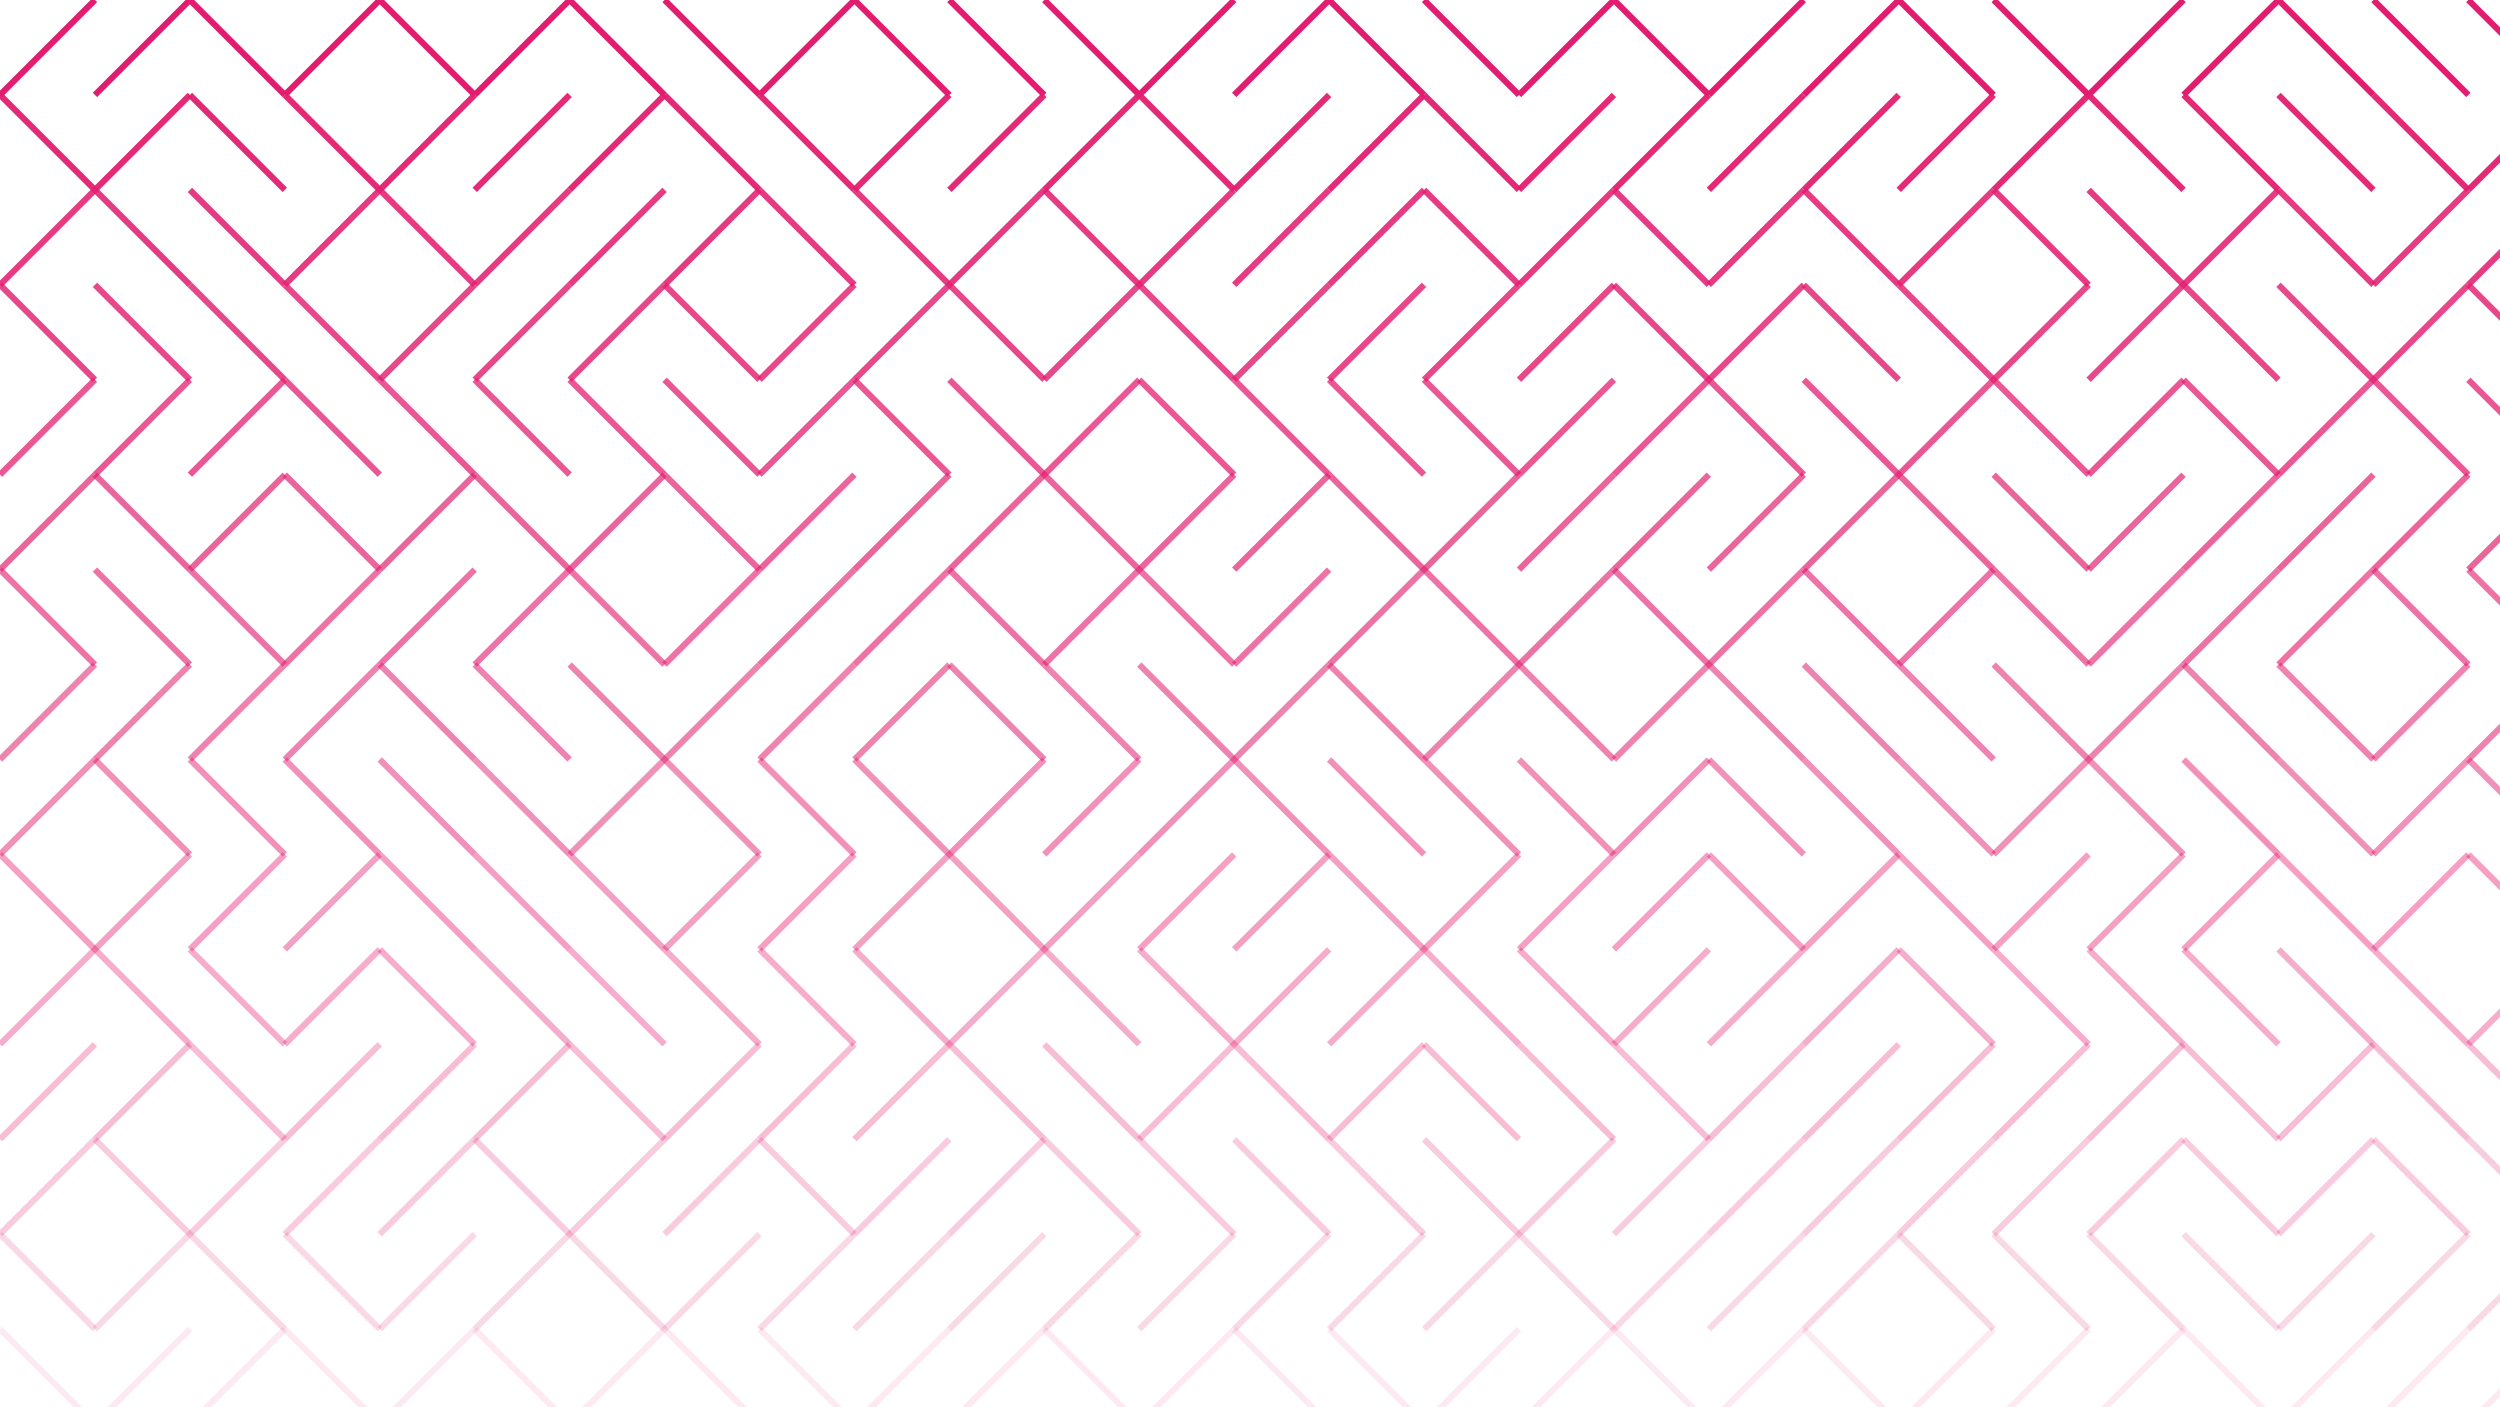
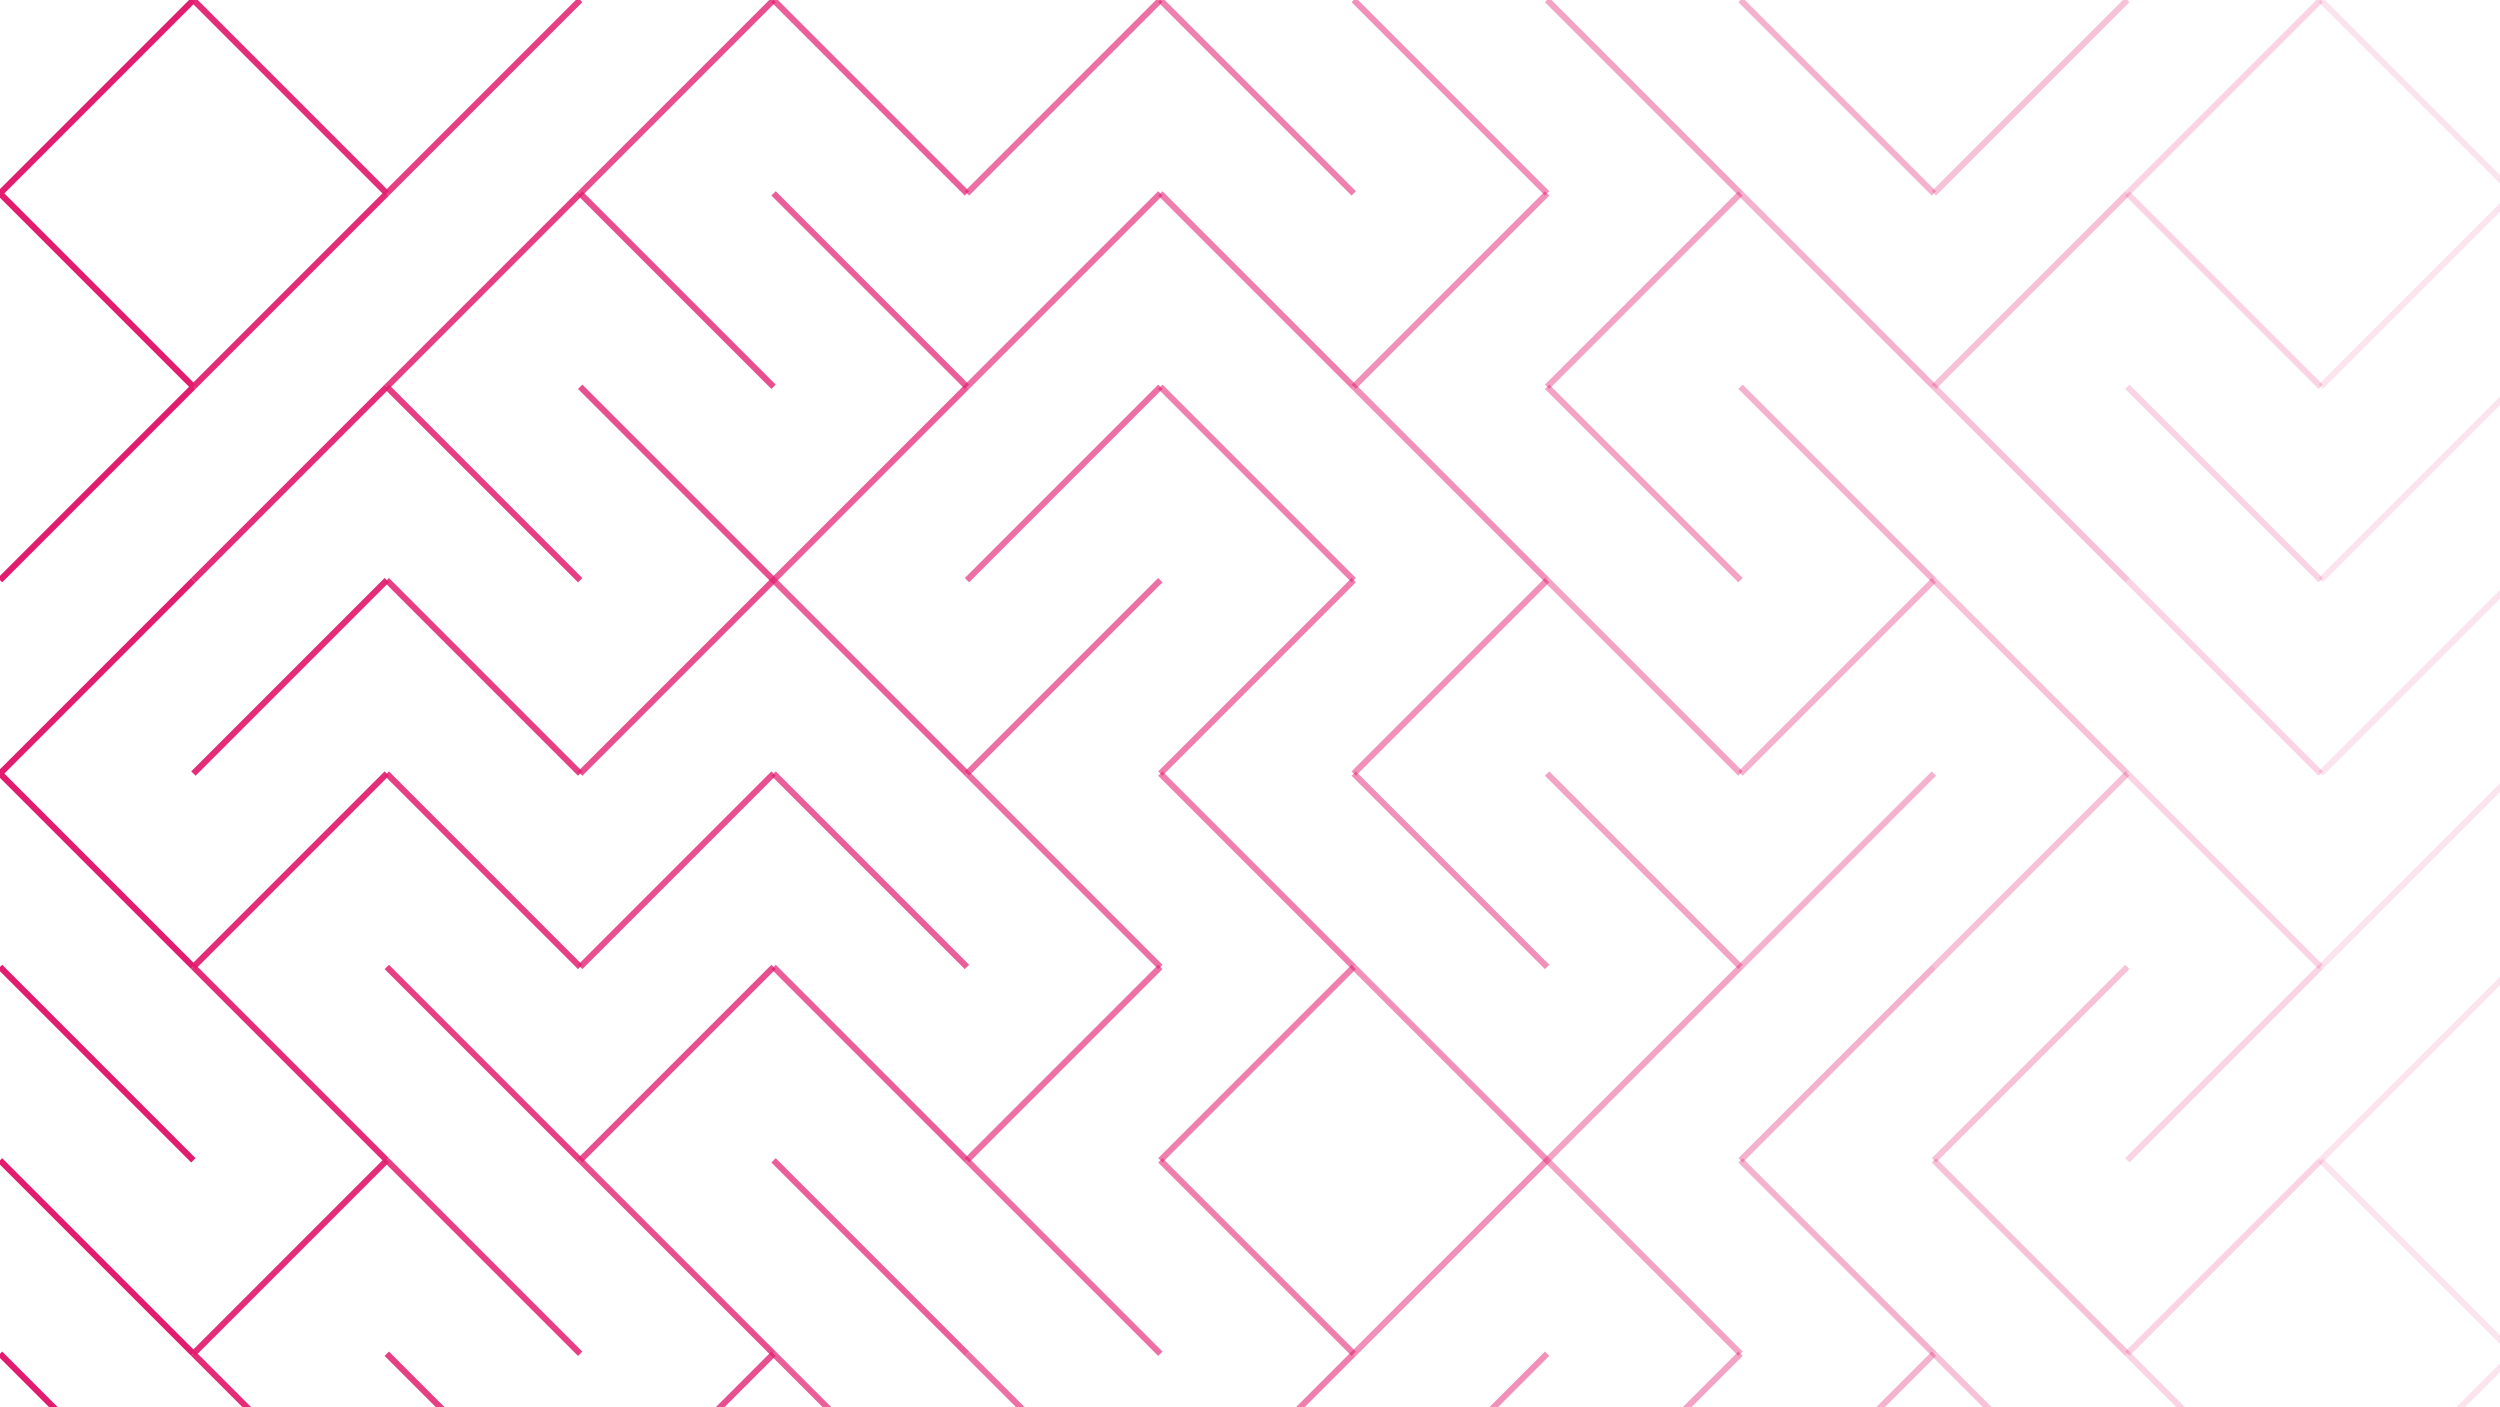
<svg xmlns="http://www.w3.org/2000/svg" version="1.1" viewBox="0 0 1422 800">
  <g stroke-width="3.5" stroke="hsl(335, 77%, 50%)" fill="none" stroke-linecap="butt">
-     <line x1="54" y1="0" x2="0" y2="54" opacity="1.00" />
-     <line x1="108" y1="0" x2="54" y2="54" opacity="1.00" />
-     <line x1="108" y1="0" x2="162" y2="54" opacity="1.00" />
-     <line x1="216" y1="0" x2="162" y2="54" opacity="1.00" />
-     <line x1="216" y1="0" x2="270" y2="54" opacity="1.00" />
-     <line x1="324" y1="0" x2="270" y2="54" opacity="1.00" />
-     <line x1="324" y1="0" x2="378" y2="54" opacity="1.00" />
-     <line x1="378" y1="0" x2="432" y2="54" opacity="1.00" />
-     <line x1="486" y1="0" x2="432" y2="54" opacity="1.00" />
-     <line x1="486" y1="0" x2="540" y2="54" opacity="1.00" />
-     <line x1="540" y1="0" x2="594" y2="54" opacity="1.00" />
-     <line x1="594" y1="0" x2="648" y2="54" opacity="1.00" />
-     <line x1="702" y1="0" x2="648" y2="54" opacity="1.00" />
-     <line x1="756" y1="0" x2="702" y2="54" opacity="1.00" />
-     <line x1="756" y1="0" x2="810" y2="54" opacity="1.00" />
-     <line x1="810" y1="0" x2="864" y2="54" opacity="1.00" />
-     <line x1="918" y1="0" x2="864" y2="54" opacity="1.00" />
-     <line x1="918" y1="0" x2="972" y2="54" opacity="1.00" />
-     <line x1="1026" y1="0" x2="972" y2="54" opacity="1.00" />
-     <line x1="1080" y1="0" x2="1026" y2="54" opacity="1.00" />
-     <line x1="1080" y1="0" x2="1134" y2="54" opacity="1.00" />
-     <line x1="1134" y1="0" x2="1188" y2="54" opacity="1.00" />
-     <line x1="1242" y1="0" x2="1188" y2="54" opacity="1.00" />
-     <line x1="1296" y1="0" x2="1242" y2="54" opacity="1.00" />
-     <line x1="1296" y1="0" x2="1350" y2="54" opacity="1.00" />
-     <line x1="1350" y1="0" x2="1404" y2="54" opacity="1.00" />
-     <line x1="1404" y1="0" x2="1458" y2="54" opacity="1.00" />
-     <line x1="0" y1="54" x2="54" y2="108" opacity="0.94" />
-     <line x1="108" y1="54" x2="54" y2="108" opacity="0.94" />
-     <line x1="108" y1="54" x2="162" y2="108" opacity="0.94" />
-     <line x1="162" y1="54" x2="216" y2="108" opacity="0.94" />
-     <line x1="270" y1="54" x2="216" y2="108" opacity="0.94" />
-     <line x1="324" y1="54" x2="270" y2="108" opacity="0.94" />
-     <line x1="378" y1="54" x2="324" y2="108" opacity="0.94" />
-     <line x1="378" y1="54" x2="432" y2="108" opacity="0.94" />
-     <line x1="432" y1="54" x2="486" y2="108" opacity="0.94" />
-     <line x1="540" y1="54" x2="486" y2="108" opacity="0.94" />
-     <line x1="594" y1="54" x2="540" y2="108" opacity="0.94" />
-     <line x1="648" y1="54" x2="594" y2="108" opacity="0.94" />
-     <line x1="648" y1="54" x2="702" y2="108" opacity="0.94" />
-     <line x1="756" y1="54" x2="702" y2="108" opacity="0.94" />
-     <line x1="810" y1="54" x2="756" y2="108" opacity="0.94" />
-     <line x1="810" y1="54" x2="864" y2="108" opacity="0.94" />
-     <line x1="918" y1="54" x2="864" y2="108" opacity="0.94" />
-     <line x1="972" y1="54" x2="918" y2="108" opacity="0.94" />
-     <line x1="1026" y1="54" x2="972" y2="108" opacity="0.94" />
-     <line x1="1080" y1="54" x2="1026" y2="108" opacity="0.94" />
-     <line x1="1134" y1="54" x2="1080" y2="108" opacity="0.94" />
-     <line x1="1188" y1="54" x2="1134" y2="108" opacity="0.94" />
-     <line x1="1188" y1="54" x2="1242" y2="108" opacity="0.94" />
-     <line x1="1242" y1="54" x2="1296" y2="108" opacity="0.94" />
-     <line x1="1296" y1="54" x2="1350" y2="108" opacity="0.94" />
-     <line x1="1350" y1="54" x2="1404" y2="108" opacity="0.94" />
-     <line x1="1458" y1="54" x2="1404" y2="108" opacity="0.94" />
-     <line x1="54" y1="108" x2="0" y2="162" opacity="0.87" />
-     <line x1="54" y1="108" x2="108" y2="162" opacity="0.87" />
-     <line x1="108" y1="108" x2="162" y2="162" opacity="0.87" />
-     <line x1="216" y1="108" x2="162" y2="162" opacity="0.87" />
-     <line x1="216" y1="108" x2="270" y2="162" opacity="0.87" />
-     <line x1="324" y1="108" x2="270" y2="162" opacity="0.87" />
-     <line x1="378" y1="108" x2="324" y2="162" opacity="0.87" />
-     <line x1="432" y1="108" x2="378" y2="162" opacity="0.87" />
-     <line x1="432" y1="108" x2="486" y2="162" opacity="0.87" />
-     <line x1="486" y1="108" x2="540" y2="162" opacity="0.87" />
-     <line x1="594" y1="108" x2="540" y2="162" opacity="0.87" />
-     <line x1="594" y1="108" x2="648" y2="162" opacity="0.87" />
-     <line x1="702" y1="108" x2="648" y2="162" opacity="0.87" />
-     <line x1="756" y1="108" x2="702" y2="162" opacity="0.87" />
-     <line x1="810" y1="108" x2="756" y2="162" opacity="0.87" />
-     <line x1="810" y1="108" x2="864" y2="162" opacity="0.87" />
-     <line x1="918" y1="108" x2="864" y2="162" opacity="0.87" />
-     <line x1="918" y1="108" x2="972" y2="162" opacity="0.87" />
-     <line x1="1026" y1="108" x2="972" y2="162" opacity="0.87" />
-     <line x1="1026" y1="108" x2="1080" y2="162" opacity="0.87" />
-     <line x1="1134" y1="108" x2="1080" y2="162" opacity="0.87" />
-     <line x1="1134" y1="108" x2="1188" y2="162" opacity="0.87" />
-     <line x1="1188" y1="108" x2="1242" y2="162" opacity="0.87" />
-     <line x1="1296" y1="108" x2="1242" y2="162" opacity="0.87" />
-     <line x1="1296" y1="108" x2="1350" y2="162" opacity="0.87" />
-     <line x1="1404" y1="108" x2="1350" y2="162" opacity="0.87" />
-     <line x1="1458" y1="108" x2="1404" y2="162" opacity="0.87" />
-     <line x1="0" y1="162" x2="54" y2="216" opacity="0.81" />
-     <line x1="54" y1="162" x2="108" y2="216" opacity="0.81" />
-     <line x1="108" y1="162" x2="162" y2="216" opacity="0.81" />
-     <line x1="162" y1="162" x2="216" y2="216" opacity="0.81" />
-     <line x1="270" y1="162" x2="216" y2="216" opacity="0.81" />
-     <line x1="324" y1="162" x2="270" y2="216" opacity="0.81" />
-     <line x1="378" y1="162" x2="324" y2="216" opacity="0.81" />
-     <line x1="378" y1="162" x2="432" y2="216" opacity="0.81" />
-     <line x1="486" y1="162" x2="432" y2="216" opacity="0.81" />
-     <line x1="540" y1="162" x2="486" y2="216" opacity="0.81" />
-     <line x1="540" y1="162" x2="594" y2="216" opacity="0.81" />
-     <line x1="648" y1="162" x2="594" y2="216" opacity="0.81" />
-     <line x1="648" y1="162" x2="702" y2="216" opacity="0.81" />
-     <line x1="756" y1="162" x2="702" y2="216" opacity="0.81" />
-     <line x1="810" y1="162" x2="756" y2="216" opacity="0.81" />
-     <line x1="864" y1="162" x2="810" y2="216" opacity="0.81" />
-     <line x1="918" y1="162" x2="864" y2="216" opacity="0.81" />
-     <line x1="918" y1="162" x2="972" y2="216" opacity="0.81" />
-     <line x1="1026" y1="162" x2="972" y2="216" opacity="0.81" />
-     <line x1="1026" y1="162" x2="1080" y2="216" opacity="0.81" />
-     <line x1="1080" y1="162" x2="1134" y2="216" opacity="0.81" />
-     <line x1="1188" y1="162" x2="1134" y2="216" opacity="0.81" />
-     <line x1="1242" y1="162" x2="1188" y2="216" opacity="0.81" />
-     <line x1="1242" y1="162" x2="1296" y2="216" opacity="0.81" />
-     <line x1="1296" y1="162" x2="1350" y2="216" opacity="0.81" />
-     <line x1="1404" y1="162" x2="1350" y2="216" opacity="0.81" />
-     <line x1="1404" y1="162" x2="1458" y2="216" opacity="0.81" />
-     <line x1="54" y1="216" x2="0" y2="270" opacity="0.74" />
-     <line x1="108" y1="216" x2="54" y2="270" opacity="0.74" />
-     <line x1="162" y1="216" x2="108" y2="270" opacity="0.74" />
-     <line x1="162" y1="216" x2="216" y2="270" opacity="0.74" />
-     <line x1="216" y1="216" x2="270" y2="270" opacity="0.74" />
-     <line x1="270" y1="216" x2="324" y2="270" opacity="0.74" />
-     <line x1="324" y1="216" x2="378" y2="270" opacity="0.74" />
-     <line x1="378" y1="216" x2="432" y2="270" opacity="0.74" />
-     <line x1="486" y1="216" x2="432" y2="270" opacity="0.74" />
-     <line x1="486" y1="216" x2="540" y2="270" opacity="0.74" />
-     <line x1="540" y1="216" x2="594" y2="270" opacity="0.74" />
-     <line x1="648" y1="216" x2="594" y2="270" opacity="0.74" />
-     <line x1="648" y1="216" x2="702" y2="270" opacity="0.74" />
-     <line x1="702" y1="216" x2="756" y2="270" opacity="0.74" />
-     <line x1="756" y1="216" x2="810" y2="270" opacity="0.74" />
-     <line x1="810" y1="216" x2="864" y2="270" opacity="0.74" />
-     <line x1="918" y1="216" x2="864" y2="270" opacity="0.74" />
-     <line x1="972" y1="216" x2="918" y2="270" opacity="0.74" />
-     <line x1="972" y1="216" x2="1026" y2="270" opacity="0.74" />
-     <line x1="1026" y1="216" x2="1080" y2="270" opacity="0.74" />
-     <line x1="1134" y1="216" x2="1080" y2="270" opacity="0.74" />
-     <line x1="1134" y1="216" x2="1188" y2="270" opacity="0.74" />
-     <line x1="1242" y1="216" x2="1188" y2="270" opacity="0.74" />
-     <line x1="1242" y1="216" x2="1296" y2="270" opacity="0.74" />
-     <line x1="1350" y1="216" x2="1296" y2="270" opacity="0.74" />
-     <line x1="1350" y1="216" x2="1404" y2="270" opacity="0.74" />
-     <line x1="1404" y1="216" x2="1458" y2="270" opacity="0.74" />
-     <line x1="54" y1="270" x2="0" y2="324" opacity="0.68" />
-     <line x1="54" y1="270" x2="108" y2="324" opacity="0.68" />
-     <line x1="162" y1="270" x2="108" y2="324" opacity="0.68" />
-     <line x1="162" y1="270" x2="216" y2="324" opacity="0.68" />
-     <line x1="270" y1="270" x2="216" y2="324" opacity="0.68" />
-     <line x1="270" y1="270" x2="324" y2="324" opacity="0.68" />
-     <line x1="378" y1="270" x2="324" y2="324" opacity="0.68" />
-     <line x1="378" y1="270" x2="432" y2="324" opacity="0.68" />
-     <line x1="486" y1="270" x2="432" y2="324" opacity="0.68" />
-     <line x1="540" y1="270" x2="486" y2="324" opacity="0.68" />
-     <line x1="594" y1="270" x2="540" y2="324" opacity="0.68" />
-     <line x1="594" y1="270" x2="648" y2="324" opacity="0.68" />
-     <line x1="702" y1="270" x2="648" y2="324" opacity="0.68" />
-     <line x1="756" y1="270" x2="702" y2="324" opacity="0.68" />
-     <line x1="756" y1="270" x2="810" y2="324" opacity="0.68" />
-     <line x1="864" y1="270" x2="810" y2="324" opacity="0.68" />
-     <line x1="918" y1="270" x2="864" y2="324" opacity="0.68" />
-     <line x1="972" y1="270" x2="918" y2="324" opacity="0.68" />
-     <line x1="1026" y1="270" x2="972" y2="324" opacity="0.68" />
-     <line x1="1080" y1="270" x2="1026" y2="324" opacity="0.68" />
-     <line x1="1080" y1="270" x2="1134" y2="324" opacity="0.68" />
-     <line x1="1134" y1="270" x2="1188" y2="324" opacity="0.68" />
-     <line x1="1242" y1="270" x2="1188" y2="324" opacity="0.68" />
-     <line x1="1296" y1="270" x2="1242" y2="324" opacity="0.68" />
-     <line x1="1350" y1="270" x2="1296" y2="324" opacity="0.68" />
-     <line x1="1404" y1="270" x2="1350" y2="324" opacity="0.68" />
-     <line x1="1458" y1="270" x2="1404" y2="324" opacity="0.68" />
-     <line x1="0" y1="324" x2="54" y2="378" opacity="0.62" />
-     <line x1="54" y1="324" x2="108" y2="378" opacity="0.62" />
-     <line x1="108" y1="324" x2="162" y2="378" opacity="0.62" />
-     <line x1="216" y1="324" x2="162" y2="378" opacity="0.62" />
-     <line x1="270" y1="324" x2="216" y2="378" opacity="0.62" />
-     <line x1="324" y1="324" x2="270" y2="378" opacity="0.62" />
-     <line x1="324" y1="324" x2="378" y2="378" opacity="0.62" />
-     <line x1="432" y1="324" x2="378" y2="378" opacity="0.62" />
-     <line x1="486" y1="324" x2="432" y2="378" opacity="0.62" />
-     <line x1="540" y1="324" x2="486" y2="378" opacity="0.62" />
-     <line x1="540" y1="324" x2="594" y2="378" opacity="0.62" />
-     <line x1="648" y1="324" x2="594" y2="378" opacity="0.62" />
-     <line x1="648" y1="324" x2="702" y2="378" opacity="0.62" />
-     <line x1="756" y1="324" x2="702" y2="378" opacity="0.62" />
-     <line x1="810" y1="324" x2="756" y2="378" opacity="0.62" />
-     <line x1="810" y1="324" x2="864" y2="378" opacity="0.62" />
-     <line x1="918" y1="324" x2="864" y2="378" opacity="0.62" />
-     <line x1="918" y1="324" x2="972" y2="378" opacity="0.62" />
-     <line x1="1026" y1="324" x2="972" y2="378" opacity="0.62" />
-     <line x1="1026" y1="324" x2="1080" y2="378" opacity="0.62" />
-     <line x1="1134" y1="324" x2="1080" y2="378" opacity="0.62" />
-     <line x1="1134" y1="324" x2="1188" y2="378" opacity="0.62" />
-     <line x1="1242" y1="324" x2="1188" y2="378" opacity="0.62" />
-     <line x1="1296" y1="324" x2="1242" y2="378" opacity="0.62" />
-     <line x1="1350" y1="324" x2="1296" y2="378" opacity="0.62" />
-     <line x1="1350" y1="324" x2="1404" y2="378" opacity="0.62" />
-     <line x1="1404" y1="324" x2="1458" y2="378" opacity="0.62" />
-     <line x1="54" y1="378" x2="0" y2="432" opacity="0.55" />
-     <line x1="108" y1="378" x2="54" y2="432" opacity="0.55" />
-     <line x1="162" y1="378" x2="108" y2="432" opacity="0.55" />
-     <line x1="216" y1="378" x2="162" y2="432" opacity="0.55" />
-     <line x1="216" y1="378" x2="270" y2="432" opacity="0.55" />
-     <line x1="270" y1="378" x2="324" y2="432" opacity="0.55" />
-     <line x1="324" y1="378" x2="378" y2="432" opacity="0.55" />
-     <line x1="432" y1="378" x2="378" y2="432" opacity="0.55" />
-     <line x1="486" y1="378" x2="432" y2="432" opacity="0.55" />
-     <line x1="540" y1="378" x2="486" y2="432" opacity="0.55" />
-     <line x1="540" y1="378" x2="594" y2="432" opacity="0.55" />
-     <line x1="594" y1="378" x2="648" y2="432" opacity="0.55" />
-     <line x1="648" y1="378" x2="702" y2="432" opacity="0.55" />
-     <line x1="756" y1="378" x2="702" y2="432" opacity="0.55" />
-     <line x1="756" y1="378" x2="810" y2="432" opacity="0.55" />
-     <line x1="864" y1="378" x2="810" y2="432" opacity="0.55" />
-     <line x1="864" y1="378" x2="918" y2="432" opacity="0.55" />
-     <line x1="972" y1="378" x2="918" y2="432" opacity="0.55" />
-     <line x1="972" y1="378" x2="1026" y2="432" opacity="0.55" />
-     <line x1="1026" y1="378" x2="1080" y2="432" opacity="0.55" />
-     <line x1="1080" y1="378" x2="1134" y2="432" opacity="0.55" />
-     <line x1="1134" y1="378" x2="1188" y2="432" opacity="0.55" />
-     <line x1="1242" y1="378" x2="1188" y2="432" opacity="0.55" />
-     <line x1="1242" y1="378" x2="1296" y2="432" opacity="0.55" />
-     <line x1="1296" y1="378" x2="1350" y2="432" opacity="0.55" />
-     <line x1="1404" y1="378" x2="1350" y2="432" opacity="0.55" />
-     <line x1="1458" y1="378" x2="1404" y2="432" opacity="0.55" />
-     <line x1="54" y1="432" x2="0" y2="486" opacity="0.49" />
-     <line x1="54" y1="432" x2="108" y2="486" opacity="0.49" />
-     <line x1="108" y1="432" x2="162" y2="486" opacity="0.49" />
-     <line x1="162" y1="432" x2="216" y2="486" opacity="0.49" />
-     <line x1="216" y1="432" x2="270" y2="486" opacity="0.49" />
-     <line x1="270" y1="432" x2="324" y2="486" opacity="0.49" />
-     <line x1="378" y1="432" x2="324" y2="486" opacity="0.49" />
-     <line x1="378" y1="432" x2="432" y2="486" opacity="0.49" />
-     <line x1="432" y1="432" x2="486" y2="486" opacity="0.49" />
-     <line x1="486" y1="432" x2="540" y2="486" opacity="0.49" />
-     <line x1="594" y1="432" x2="540" y2="486" opacity="0.49" />
-     <line x1="648" y1="432" x2="594" y2="486" opacity="0.49" />
-     <line x1="702" y1="432" x2="648" y2="486" opacity="0.49" />
-     <line x1="702" y1="432" x2="756" y2="486" opacity="0.49" />
-     <line x1="756" y1="432" x2="810" y2="486" opacity="0.49" />
-     <line x1="810" y1="432" x2="864" y2="486" opacity="0.49" />
-     <line x1="864" y1="432" x2="918" y2="486" opacity="0.49" />
-     <line x1="972" y1="432" x2="918" y2="486" opacity="0.49" />
-     <line x1="972" y1="432" x2="1026" y2="486" opacity="0.49" />
-     <line x1="1026" y1="432" x2="1080" y2="486" opacity="0.49" />
-     <line x1="1080" y1="432" x2="1134" y2="486" opacity="0.49" />
-     <line x1="1188" y1="432" x2="1134" y2="486" opacity="0.49" />
-     <line x1="1188" y1="432" x2="1242" y2="486" opacity="0.49" />
-     <line x1="1242" y1="432" x2="1296" y2="486" opacity="0.49" />
-     <line x1="1296" y1="432" x2="1350" y2="486" opacity="0.49" />
-     <line x1="1404" y1="432" x2="1350" y2="486" opacity="0.49" />
-     <line x1="1404" y1="432" x2="1458" y2="486" opacity="0.49" />
-     <line x1="0" y1="486" x2="54" y2="540" opacity="0.42" />
-     <line x1="108" y1="486" x2="54" y2="540" opacity="0.42" />
-     <line x1="162" y1="486" x2="108" y2="540" opacity="0.42" />
-     <line x1="216" y1="486" x2="162" y2="540" opacity="0.42" />
-     <line x1="216" y1="486" x2="270" y2="540" opacity="0.42" />
-     <line x1="270" y1="486" x2="324" y2="540" opacity="0.42" />
-     <line x1="324" y1="486" x2="378" y2="540" opacity="0.42" />
-     <line x1="432" y1="486" x2="378" y2="540" opacity="0.42" />
-     <line x1="486" y1="486" x2="432" y2="540" opacity="0.42" />
-     <line x1="540" y1="486" x2="486" y2="540" opacity="0.42" />
-     <line x1="540" y1="486" x2="594" y2="540" opacity="0.42" />
-     <line x1="648" y1="486" x2="594" y2="540" opacity="0.42" />
-     <line x1="702" y1="486" x2="648" y2="540" opacity="0.42" />
-     <line x1="756" y1="486" x2="702" y2="540" opacity="0.42" />
-     <line x1="756" y1="486" x2="810" y2="540" opacity="0.42" />
-     <line x1="864" y1="486" x2="810" y2="540" opacity="0.42" />
-     <line x1="918" y1="486" x2="864" y2="540" opacity="0.42" />
-     <line x1="972" y1="486" x2="918" y2="540" opacity="0.42" />
-     <line x1="972" y1="486" x2="1026" y2="540" opacity="0.42" />
-     <line x1="1080" y1="486" x2="1026" y2="540" opacity="0.42" />
-     <line x1="1080" y1="486" x2="1134" y2="540" opacity="0.42" />
-     <line x1="1188" y1="486" x2="1134" y2="540" opacity="0.42" />
-     <line x1="1242" y1="486" x2="1188" y2="540" opacity="0.42" />
-     <line x1="1296" y1="486" x2="1242" y2="540" opacity="0.42" />
-     <line x1="1296" y1="486" x2="1350" y2="540" opacity="0.42" />
-     <line x1="1404" y1="486" x2="1350" y2="540" opacity="0.42" />
-     <line x1="1404" y1="486" x2="1458" y2="540" opacity="0.42" />
-     <line x1="54" y1="540" x2="0" y2="594" opacity="0.36" />
-     <line x1="54" y1="540" x2="108" y2="594" opacity="0.36" />
-     <line x1="108" y1="540" x2="162" y2="594" opacity="0.36" />
-     <line x1="216" y1="540" x2="162" y2="594" opacity="0.36" />
-     <line x1="216" y1="540" x2="270" y2="594" opacity="0.36" />
-     <line x1="270" y1="540" x2="324" y2="594" opacity="0.36" />
-     <line x1="324" y1="540" x2="378" y2="594" opacity="0.36" />
-     <line x1="378" y1="540" x2="432" y2="594" opacity="0.36" />
-     <line x1="432" y1="540" x2="486" y2="594" opacity="0.36" />
-     <line x1="486" y1="540" x2="540" y2="594" opacity="0.36" />
-     <line x1="594" y1="540" x2="540" y2="594" opacity="0.36" />
-     <line x1="594" y1="540" x2="648" y2="594" opacity="0.36" />
-     <line x1="648" y1="540" x2="702" y2="594" opacity="0.36" />
-     <line x1="756" y1="540" x2="702" y2="594" opacity="0.36" />
-     <line x1="810" y1="540" x2="756" y2="594" opacity="0.36" />
-     <line x1="810" y1="540" x2="864" y2="594" opacity="0.36" />
-     <line x1="864" y1="540" x2="918" y2="594" opacity="0.36" />
-     <line x1="972" y1="540" x2="918" y2="594" opacity="0.36" />
-     <line x1="1026" y1="540" x2="972" y2="594" opacity="0.36" />
-     <line x1="1080" y1="540" x2="1026" y2="594" opacity="0.36" />
-     <line x1="1080" y1="540" x2="1134" y2="594" opacity="0.36" />
-     <line x1="1134" y1="540" x2="1188" y2="594" opacity="0.36" />
-     <line x1="1188" y1="540" x2="1242" y2="594" opacity="0.36" />
-     <line x1="1242" y1="540" x2="1296" y2="594" opacity="0.36" />
-     <line x1="1296" y1="540" x2="1350" y2="594" opacity="0.36" />
-     <line x1="1350" y1="540" x2="1404" y2="594" opacity="0.36" />
-     <line x1="1458" y1="540" x2="1404" y2="594" opacity="0.36" />
-     <line x1="54" y1="594" x2="0" y2="648" opacity="0.29" />
-     <line x1="108" y1="594" x2="54" y2="648" opacity="0.29" />
-     <line x1="108" y1="594" x2="162" y2="648" opacity="0.29" />
-     <line x1="216" y1="594" x2="162" y2="648" opacity="0.29" />
-     <line x1="270" y1="594" x2="216" y2="648" opacity="0.29" />
-     <line x1="324" y1="594" x2="270" y2="648" opacity="0.29" />
-     <line x1="324" y1="594" x2="378" y2="648" opacity="0.29" />
-     <line x1="432" y1="594" x2="378" y2="648" opacity="0.29" />
-     <line x1="486" y1="594" x2="432" y2="648" opacity="0.29" />
-     <line x1="540" y1="594" x2="486" y2="648" opacity="0.29" />
-     <line x1="540" y1="594" x2="594" y2="648" opacity="0.29" />
-     <line x1="594" y1="594" x2="648" y2="648" opacity="0.29" />
-     <line x1="702" y1="594" x2="648" y2="648" opacity="0.29" />
-     <line x1="702" y1="594" x2="756" y2="648" opacity="0.29" />
-     <line x1="810" y1="594" x2="756" y2="648" opacity="0.29" />
-     <line x1="810" y1="594" x2="864" y2="648" opacity="0.29" />
-     <line x1="864" y1="594" x2="918" y2="648" opacity="0.29" />
-     <line x1="918" y1="594" x2="972" y2="648" opacity="0.29" />
-     <line x1="1026" y1="594" x2="972" y2="648" opacity="0.29" />
-     <line x1="1080" y1="594" x2="1026" y2="648" opacity="0.29" />
-     <line x1="1134" y1="594" x2="1080" y2="648" opacity="0.29" />
-     <line x1="1188" y1="594" x2="1134" y2="648" opacity="0.29" />
-     <line x1="1242" y1="594" x2="1188" y2="648" opacity="0.29" />
-     <line x1="1242" y1="594" x2="1296" y2="648" opacity="0.29" />
-     <line x1="1350" y1="594" x2="1296" y2="648" opacity="0.29" />
-     <line x1="1350" y1="594" x2="1404" y2="648" opacity="0.29" />
-     <line x1="1404" y1="594" x2="1458" y2="648" opacity="0.29" />
-     <line x1="54" y1="648" x2="0" y2="702" opacity="0.23" />
-     <line x1="54" y1="648" x2="108" y2="702" opacity="0.23" />
-     <line x1="162" y1="648" x2="108" y2="702" opacity="0.23" />
-     <line x1="216" y1="648" x2="162" y2="702" opacity="0.23" />
-     <line x1="270" y1="648" x2="216" y2="702" opacity="0.23" />
-     <line x1="270" y1="648" x2="324" y2="702" opacity="0.23" />
-     <line x1="378" y1="648" x2="324" y2="702" opacity="0.23" />
-     <line x1="432" y1="648" x2="378" y2="702" opacity="0.23" />
-     <line x1="432" y1="648" x2="486" y2="702" opacity="0.23" />
-     <line x1="540" y1="648" x2="486" y2="702" opacity="0.23" />
-     <line x1="594" y1="648" x2="540" y2="702" opacity="0.23" />
-     <line x1="594" y1="648" x2="648" y2="702" opacity="0.23" />
-     <line x1="648" y1="648" x2="702" y2="702" opacity="0.23" />
-     <line x1="702" y1="648" x2="756" y2="702" opacity="0.23" />
-     <line x1="756" y1="648" x2="810" y2="702" opacity="0.23" />
-     <line x1="810" y1="648" x2="864" y2="702" opacity="0.23" />
-     <line x1="918" y1="648" x2="864" y2="702" opacity="0.23" />
-     <line x1="972" y1="648" x2="918" y2="702" opacity="0.23" />
-     <line x1="1026" y1="648" x2="972" y2="702" opacity="0.23" />
-     <line x1="1080" y1="648" x2="1026" y2="702" opacity="0.23" />
-     <line x1="1134" y1="648" x2="1080" y2="702" opacity="0.23" />
-     <line x1="1188" y1="648" x2="1134" y2="702" opacity="0.23" />
-     <line x1="1242" y1="648" x2="1188" y2="702" opacity="0.23" />
-     <line x1="1242" y1="648" x2="1296" y2="702" opacity="0.23" />
-     <line x1="1350" y1="648" x2="1296" y2="702" opacity="0.23" />
-     <line x1="1350" y1="648" x2="1404" y2="702" opacity="0.23" />
-     <line x1="1404" y1="648" x2="1458" y2="702" opacity="0.23" />
-     <line x1="0" y1="702" x2="54" y2="756" opacity="0.17" />
-     <line x1="108" y1="702" x2="54" y2="756" opacity="0.17" />
-     <line x1="108" y1="702" x2="162" y2="756" opacity="0.17" />
-     <line x1="162" y1="702" x2="216" y2="756" opacity="0.17" />
-     <line x1="270" y1="702" x2="216" y2="756" opacity="0.17" />
-     <line x1="324" y1="702" x2="270" y2="756" opacity="0.17" />
-     <line x1="324" y1="702" x2="378" y2="756" opacity="0.17" />
-     <line x1="432" y1="702" x2="378" y2="756" opacity="0.17" />
-     <line x1="486" y1="702" x2="432" y2="756" opacity="0.17" />
-     <line x1="540" y1="702" x2="486" y2="756" opacity="0.17" />
-     <line x1="594" y1="702" x2="540" y2="756" opacity="0.17" />
-     <line x1="648" y1="702" x2="594" y2="756" opacity="0.17" />
-     <line x1="702" y1="702" x2="648" y2="756" opacity="0.17" />
-     <line x1="756" y1="702" x2="702" y2="756" opacity="0.17" />
-     <line x1="810" y1="702" x2="756" y2="756" opacity="0.17" />
-     <line x1="864" y1="702" x2="810" y2="756" opacity="0.17" />
-     <line x1="864" y1="702" x2="918" y2="756" opacity="0.17" />
-     <line x1="972" y1="702" x2="918" y2="756" opacity="0.17" />
-     <line x1="1026" y1="702" x2="972" y2="756" opacity="0.17" />
-     <line x1="1080" y1="702" x2="1026" y2="756" opacity="0.17" />
-     <line x1="1080" y1="702" x2="1134" y2="756" opacity="0.17" />
-     <line x1="1134" y1="702" x2="1188" y2="756" opacity="0.17" />
-     <line x1="1188" y1="702" x2="1242" y2="756" opacity="0.17" />
-     <line x1="1242" y1="702" x2="1296" y2="756" opacity="0.17" />
-     <line x1="1350" y1="702" x2="1296" y2="756" opacity="0.17" />
-     <line x1="1404" y1="702" x2="1350" y2="756" opacity="0.17" />
-     <line x1="1458" y1="702" x2="1404" y2="756" opacity="0.17" />
-     <line x1="0" y1="756" x2="54" y2="810" opacity="0.10" />
-     <line x1="108" y1="756" x2="54" y2="810" opacity="0.10" />
-     <line x1="162" y1="756" x2="108" y2="810" opacity="0.10" />
-     <line x1="162" y1="756" x2="216" y2="810" opacity="0.10" />
-     <line x1="270" y1="756" x2="216" y2="810" opacity="0.10" />
-     <line x1="270" y1="756" x2="324" y2="810" opacity="0.10" />
-     <line x1="378" y1="756" x2="324" y2="810" opacity="0.10" />
-     <line x1="378" y1="756" x2="432" y2="810" opacity="0.10" />
-     <line x1="432" y1="756" x2="486" y2="810" opacity="0.10" />
-     <line x1="540" y1="756" x2="486" y2="810" opacity="0.10" />
-     <line x1="594" y1="756" x2="540" y2="810" opacity="0.10" />
-     <line x1="594" y1="756" x2="648" y2="810" opacity="0.10" />
-     <line x1="702" y1="756" x2="648" y2="810" opacity="0.10" />
-     <line x1="702" y1="756" x2="756" y2="810" opacity="0.10" />
-     <line x1="756" y1="756" x2="810" y2="810" opacity="0.10" />
-     <line x1="864" y1="756" x2="810" y2="810" opacity="0.10" />
-     <line x1="918" y1="756" x2="864" y2="810" opacity="0.10" />
-     <line x1="918" y1="756" x2="972" y2="810" opacity="0.10" />
-     <line x1="1026" y1="756" x2="972" y2="810" opacity="0.10" />
-     <line x1="1026" y1="756" x2="1080" y2="810" opacity="0.10" />
-     <line x1="1134" y1="756" x2="1080" y2="810" opacity="0.10" />
-     <line x1="1188" y1="756" x2="1134" y2="810" opacity="0.10" />
-     <line x1="1242" y1="756" x2="1188" y2="810" opacity="0.10" />
-     <line x1="1242" y1="756" x2="1296" y2="810" opacity="0.10" />
-     <line x1="1350" y1="756" x2="1296" y2="810" opacity="0.10" />
-     <line x1="1404" y1="756" x2="1350" y2="810" opacity="0.10" />
-     <line x1="1458" y1="756" x2="1404" y2="810" opacity="0.10" />
+     <line x1="110" y1="0" x2="0" y2="110" opacity="1.00" />
+     <line x1="110" y1="0" x2="220" y2="110" opacity="0.93" />
+     <line x1="330" y1="0" x2="220" y2="110" opacity="0.85" />
+     <line x1="440" y1="0" x2="330" y2="110" opacity="0.78" />
+     <line x1="440" y1="0" x2="550" y2="110" opacity="0.71" />
+     <line x1="660" y1="0" x2="550" y2="110" opacity="0.63" />
+     <line x1="660" y1="0" x2="770" y2="110" opacity="0.56" />
+     <line x1="770" y1="0" x2="880" y2="110" opacity="0.49" />
+     <line x1="880" y1="0" x2="990" y2="110" opacity="0.41" />
+     <line x1="990" y1="0" x2="1100" y2="110" opacity="0.34" />
+     <line x1="1210" y1="0" x2="1100" y2="110" opacity="0.27" />
+     <line x1="1320" y1="0" x2="1210" y2="110" opacity="0.19" />
+     <line x1="1320" y1="0" x2="1430" y2="110" opacity="0.12" />
+     <line x1="0" y1="110" x2="110" y2="220" opacity="1.00" />
+     <line x1="220" y1="110" x2="110" y2="220" opacity="0.93" />
+     <line x1="330" y1="110" x2="220" y2="220" opacity="0.85" />
+     <line x1="330" y1="110" x2="440" y2="220" opacity="0.78" />
+     <line x1="440" y1="110" x2="550" y2="220" opacity="0.71" />
+     <line x1="660" y1="110" x2="550" y2="220" opacity="0.63" />
+     <line x1="660" y1="110" x2="770" y2="220" opacity="0.56" />
+     <line x1="880" y1="110" x2="770" y2="220" opacity="0.49" />
+     <line x1="990" y1="110" x2="880" y2="220" opacity="0.41" />
+     <line x1="990" y1="110" x2="1100" y2="220" opacity="0.34" />
+     <line x1="1210" y1="110" x2="1100" y2="220" opacity="0.27" />
+     <line x1="1210" y1="110" x2="1320" y2="220" opacity="0.19" />
+     <line x1="1430" y1="110" x2="1320" y2="220" opacity="0.12" />
+     <line x1="110" y1="220" x2="0" y2="330" opacity="1.00" />
+     <line x1="220" y1="220" x2="110" y2="330" opacity="0.93" />
+     <line x1="220" y1="220" x2="330" y2="330" opacity="0.85" />
+     <line x1="330" y1="220" x2="440" y2="330" opacity="0.78" />
+     <line x1="550" y1="220" x2="440" y2="330" opacity="0.71" />
+     <line x1="660" y1="220" x2="550" y2="330" opacity="0.63" />
+     <line x1="660" y1="220" x2="770" y2="330" opacity="0.56" />
+     <line x1="770" y1="220" x2="880" y2="330" opacity="0.49" />
+     <line x1="880" y1="220" x2="990" y2="330" opacity="0.41" />
+     <line x1="990" y1="220" x2="1100" y2="330" opacity="0.34" />
+     <line x1="1100" y1="220" x2="1210" y2="330" opacity="0.27" />
+     <line x1="1210" y1="220" x2="1320" y2="330" opacity="0.19" />
+     <line x1="1430" y1="220" x2="1320" y2="330" opacity="0.12" />
+     <line x1="110" y1="330" x2="0" y2="440" opacity="1.00" />
+     <line x1="220" y1="330" x2="110" y2="440" opacity="0.93" />
+     <line x1="220" y1="330" x2="330" y2="440" opacity="0.85" />
+     <line x1="440" y1="330" x2="330" y2="440" opacity="0.78" />
+     <line x1="440" y1="330" x2="550" y2="440" opacity="0.71" />
+     <line x1="660" y1="330" x2="550" y2="440" opacity="0.63" />
+     <line x1="770" y1="330" x2="660" y2="440" opacity="0.56" />
+     <line x1="880" y1="330" x2="770" y2="440" opacity="0.49" />
+     <line x1="880" y1="330" x2="990" y2="440" opacity="0.41" />
+     <line x1="1100" y1="330" x2="990" y2="440" opacity="0.34" />
+     <line x1="1100" y1="330" x2="1210" y2="440" opacity="0.27" />
+     <line x1="1210" y1="330" x2="1320" y2="440" opacity="0.19" />
+     <line x1="1430" y1="330" x2="1320" y2="440" opacity="0.12" />
+     <line x1="0" y1="440" x2="110" y2="550" opacity="1.00" />
+     <line x1="220" y1="440" x2="110" y2="550" opacity="0.93" />
+     <line x1="220" y1="440" x2="330" y2="550" opacity="0.85" />
+     <line x1="440" y1="440" x2="330" y2="550" opacity="0.78" />
+     <line x1="440" y1="440" x2="550" y2="550" opacity="0.71" />
+     <line x1="550" y1="440" x2="660" y2="550" opacity="0.63" />
+     <line x1="660" y1="440" x2="770" y2="550" opacity="0.56" />
+     <line x1="770" y1="440" x2="880" y2="550" opacity="0.49" />
+     <line x1="880" y1="440" x2="990" y2="550" opacity="0.41" />
+     <line x1="1100" y1="440" x2="990" y2="550" opacity="0.34" />
+     <line x1="1210" y1="440" x2="1100" y2="550" opacity="0.27" />
+     <line x1="1210" y1="440" x2="1320" y2="550" opacity="0.19" />
+     <line x1="1430" y1="440" x2="1320" y2="550" opacity="0.12" />
+     <line x1="0" y1="550" x2="110" y2="660" opacity="1.00" />
+     <line x1="110" y1="550" x2="220" y2="660" opacity="0.93" />
+     <line x1="220" y1="550" x2="330" y2="660" opacity="0.85" />
+     <line x1="440" y1="550" x2="330" y2="660" opacity="0.78" />
+     <line x1="440" y1="550" x2="550" y2="660" opacity="0.71" />
+     <line x1="660" y1="550" x2="550" y2="660" opacity="0.63" />
+     <line x1="770" y1="550" x2="660" y2="660" opacity="0.56" />
+     <line x1="770" y1="550" x2="880" y2="660" opacity="0.49" />
+     <line x1="990" y1="550" x2="880" y2="660" opacity="0.41" />
+     <line x1="1100" y1="550" x2="990" y2="660" opacity="0.34" />
+     <line x1="1210" y1="550" x2="1100" y2="660" opacity="0.27" />
+     <line x1="1320" y1="550" x2="1210" y2="660" opacity="0.19" />
+     <line x1="1430" y1="550" x2="1320" y2="660" opacity="0.12" />
+     <line x1="0" y1="660" x2="110" y2="770" opacity="1.00" />
+     <line x1="220" y1="660" x2="110" y2="770" opacity="0.93" />
+     <line x1="220" y1="660" x2="330" y2="770" opacity="0.85" />
+     <line x1="330" y1="660" x2="440" y2="770" opacity="0.78" />
+     <line x1="440" y1="660" x2="550" y2="770" opacity="0.71" />
+     <line x1="550" y1="660" x2="660" y2="770" opacity="0.63" />
+     <line x1="660" y1="660" x2="770" y2="770" opacity="0.56" />
+     <line x1="880" y1="660" x2="770" y2="770" opacity="0.49" />
+     <line x1="880" y1="660" x2="990" y2="770" opacity="0.41" />
+     <line x1="990" y1="660" x2="1100" y2="770" opacity="0.34" />
+     <line x1="1100" y1="660" x2="1210" y2="770" opacity="0.27" />
+     <line x1="1320" y1="660" x2="1210" y2="770" opacity="0.19" />
+     <line x1="1320" y1="660" x2="1430" y2="770" opacity="0.12" />
+     <line x1="0" y1="770" x2="110" y2="880" opacity="1.00" />
+     <line x1="110" y1="770" x2="220" y2="880" opacity="0.93" />
+     <line x1="220" y1="770" x2="330" y2="880" opacity="0.85" />
+     <line x1="440" y1="770" x2="330" y2="880" opacity="0.78" />
+     <line x1="440" y1="770" x2="550" y2="880" opacity="0.71" />
+     <line x1="550" y1="770" x2="660" y2="880" opacity="0.63" />
+     <line x1="770" y1="770" x2="660" y2="880" opacity="0.56" />
+     <line x1="880" y1="770" x2="770" y2="880" opacity="0.49" />
+     <line x1="990" y1="770" x2="880" y2="880" opacity="0.41" />
+     <line x1="1100" y1="770" x2="990" y2="880" opacity="0.34" />
+     <line x1="1100" y1="770" x2="1210" y2="880" opacity="0.27" />
+     <line x1="1210" y1="770" x2="1320" y2="880" opacity="0.19" />
+     <line x1="1430" y1="770" x2="1320" y2="880" opacity="0.12" />
  </g>
</svg>
